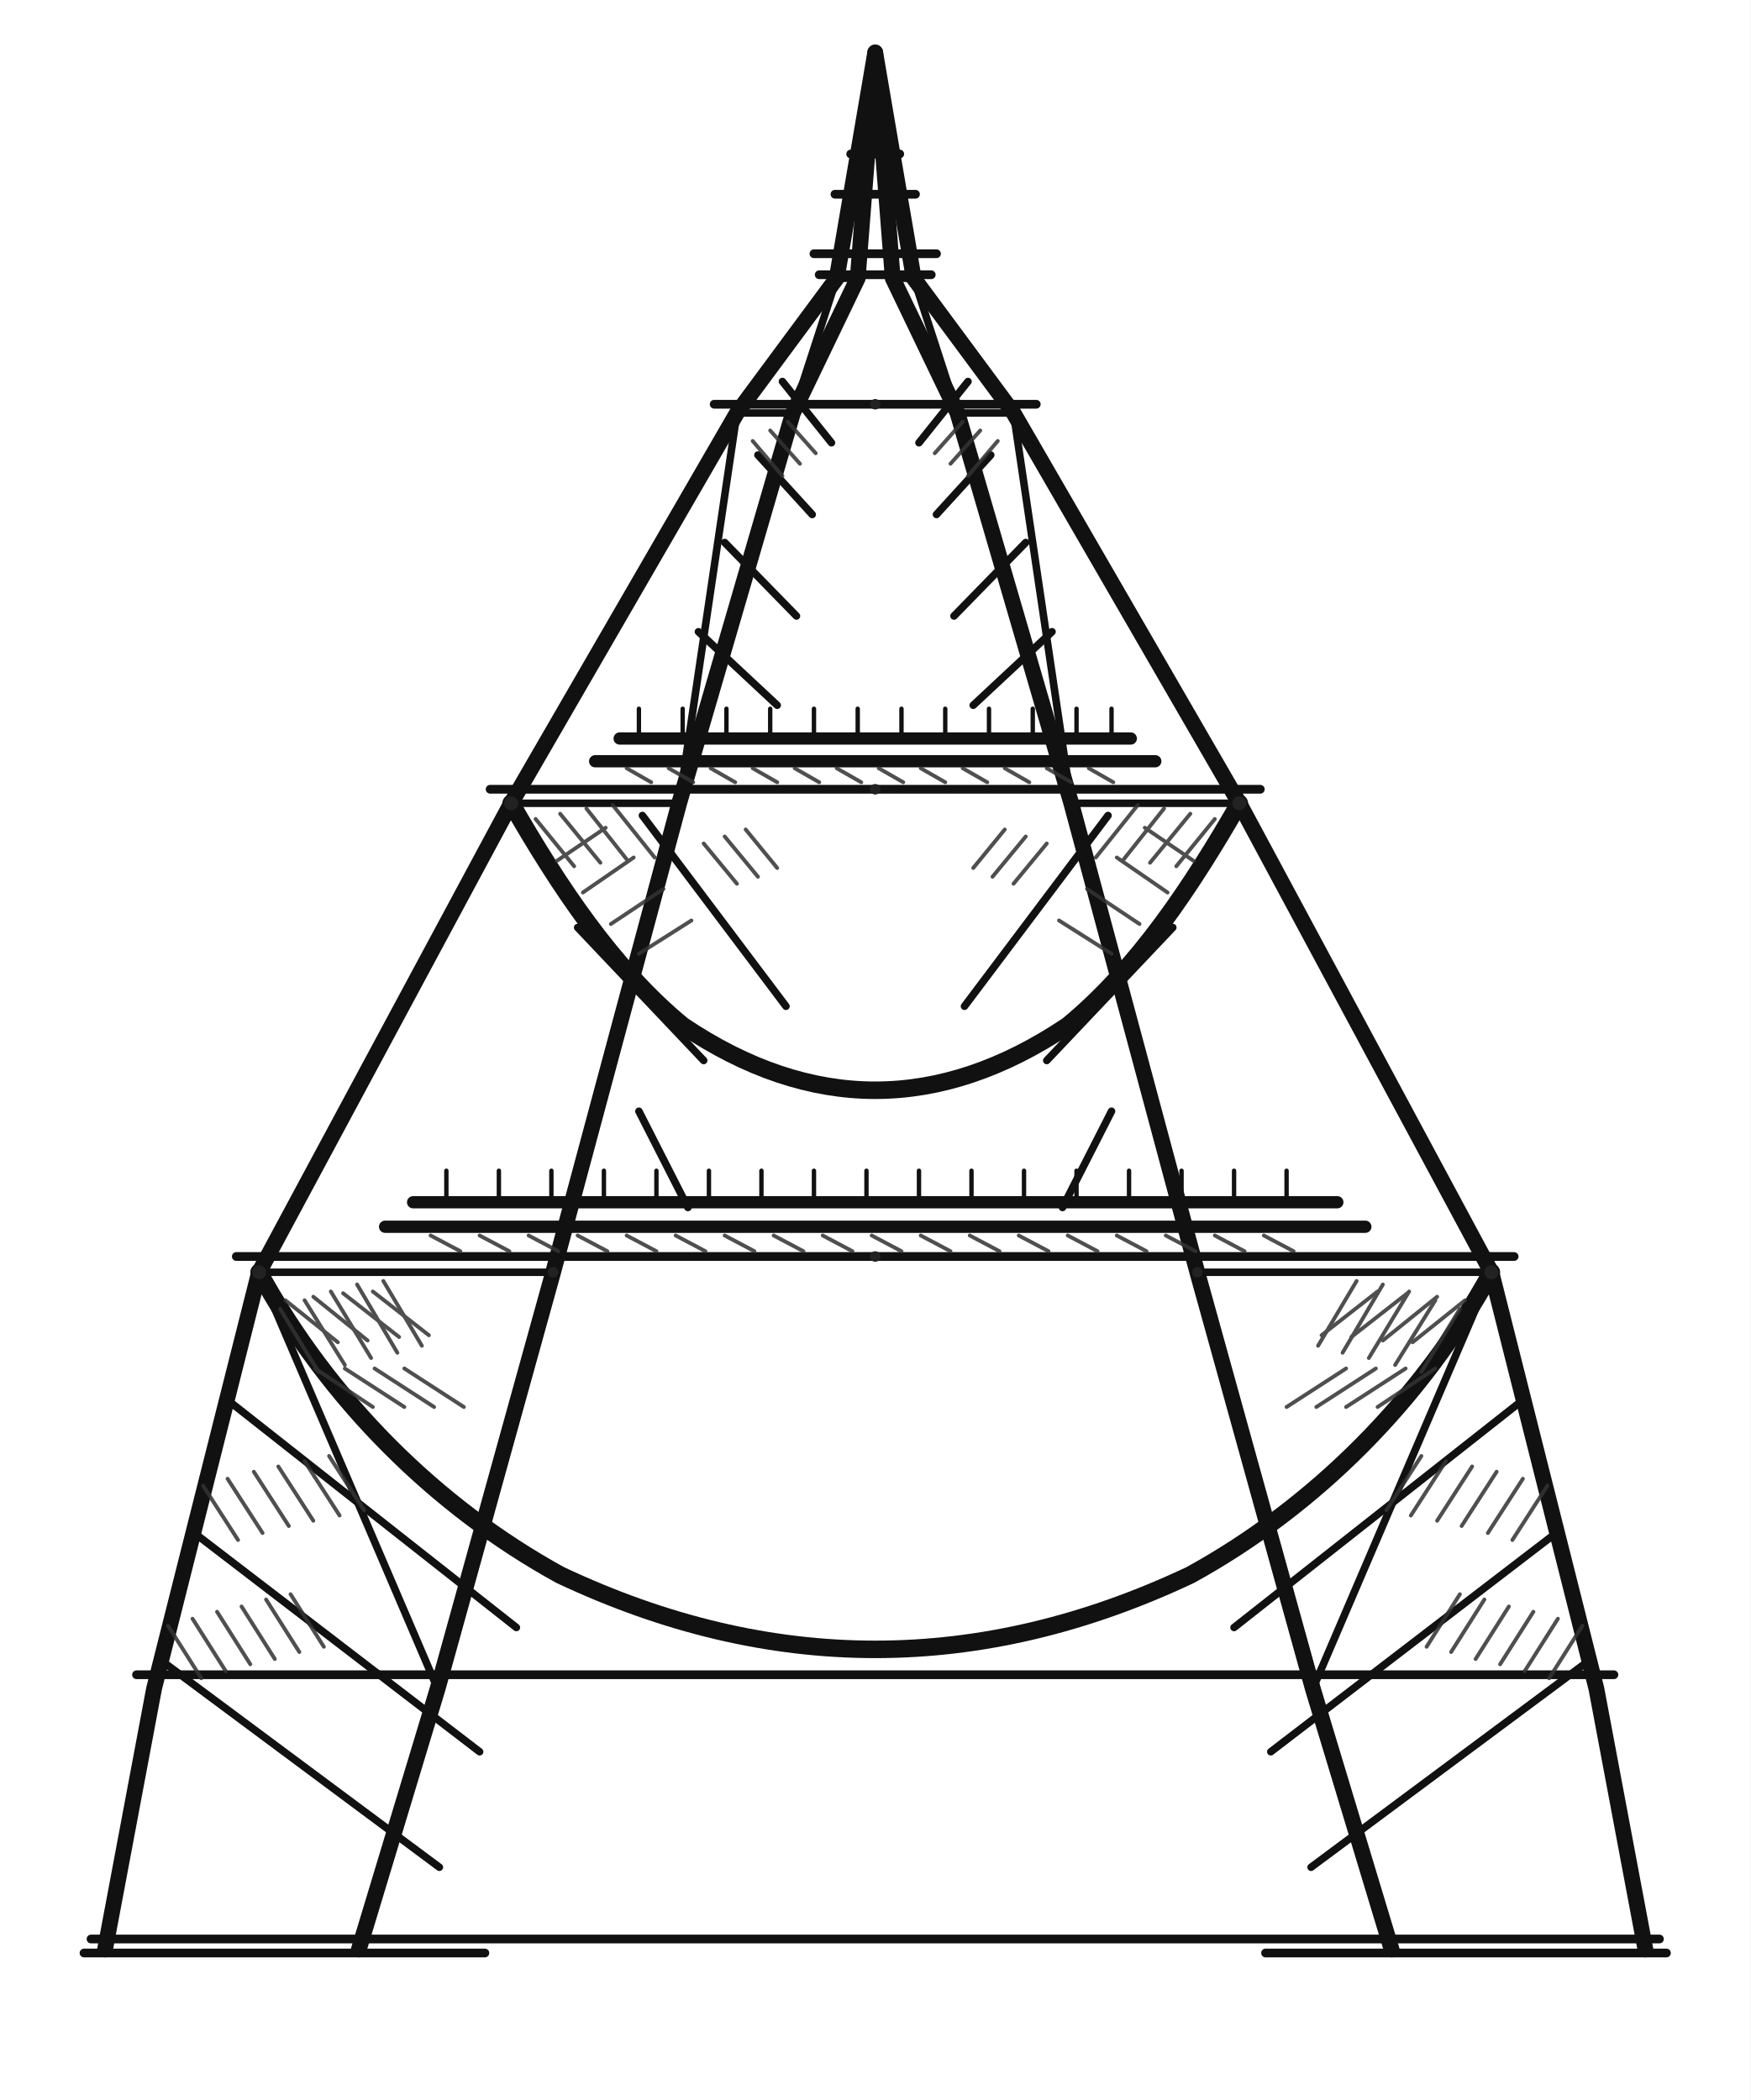
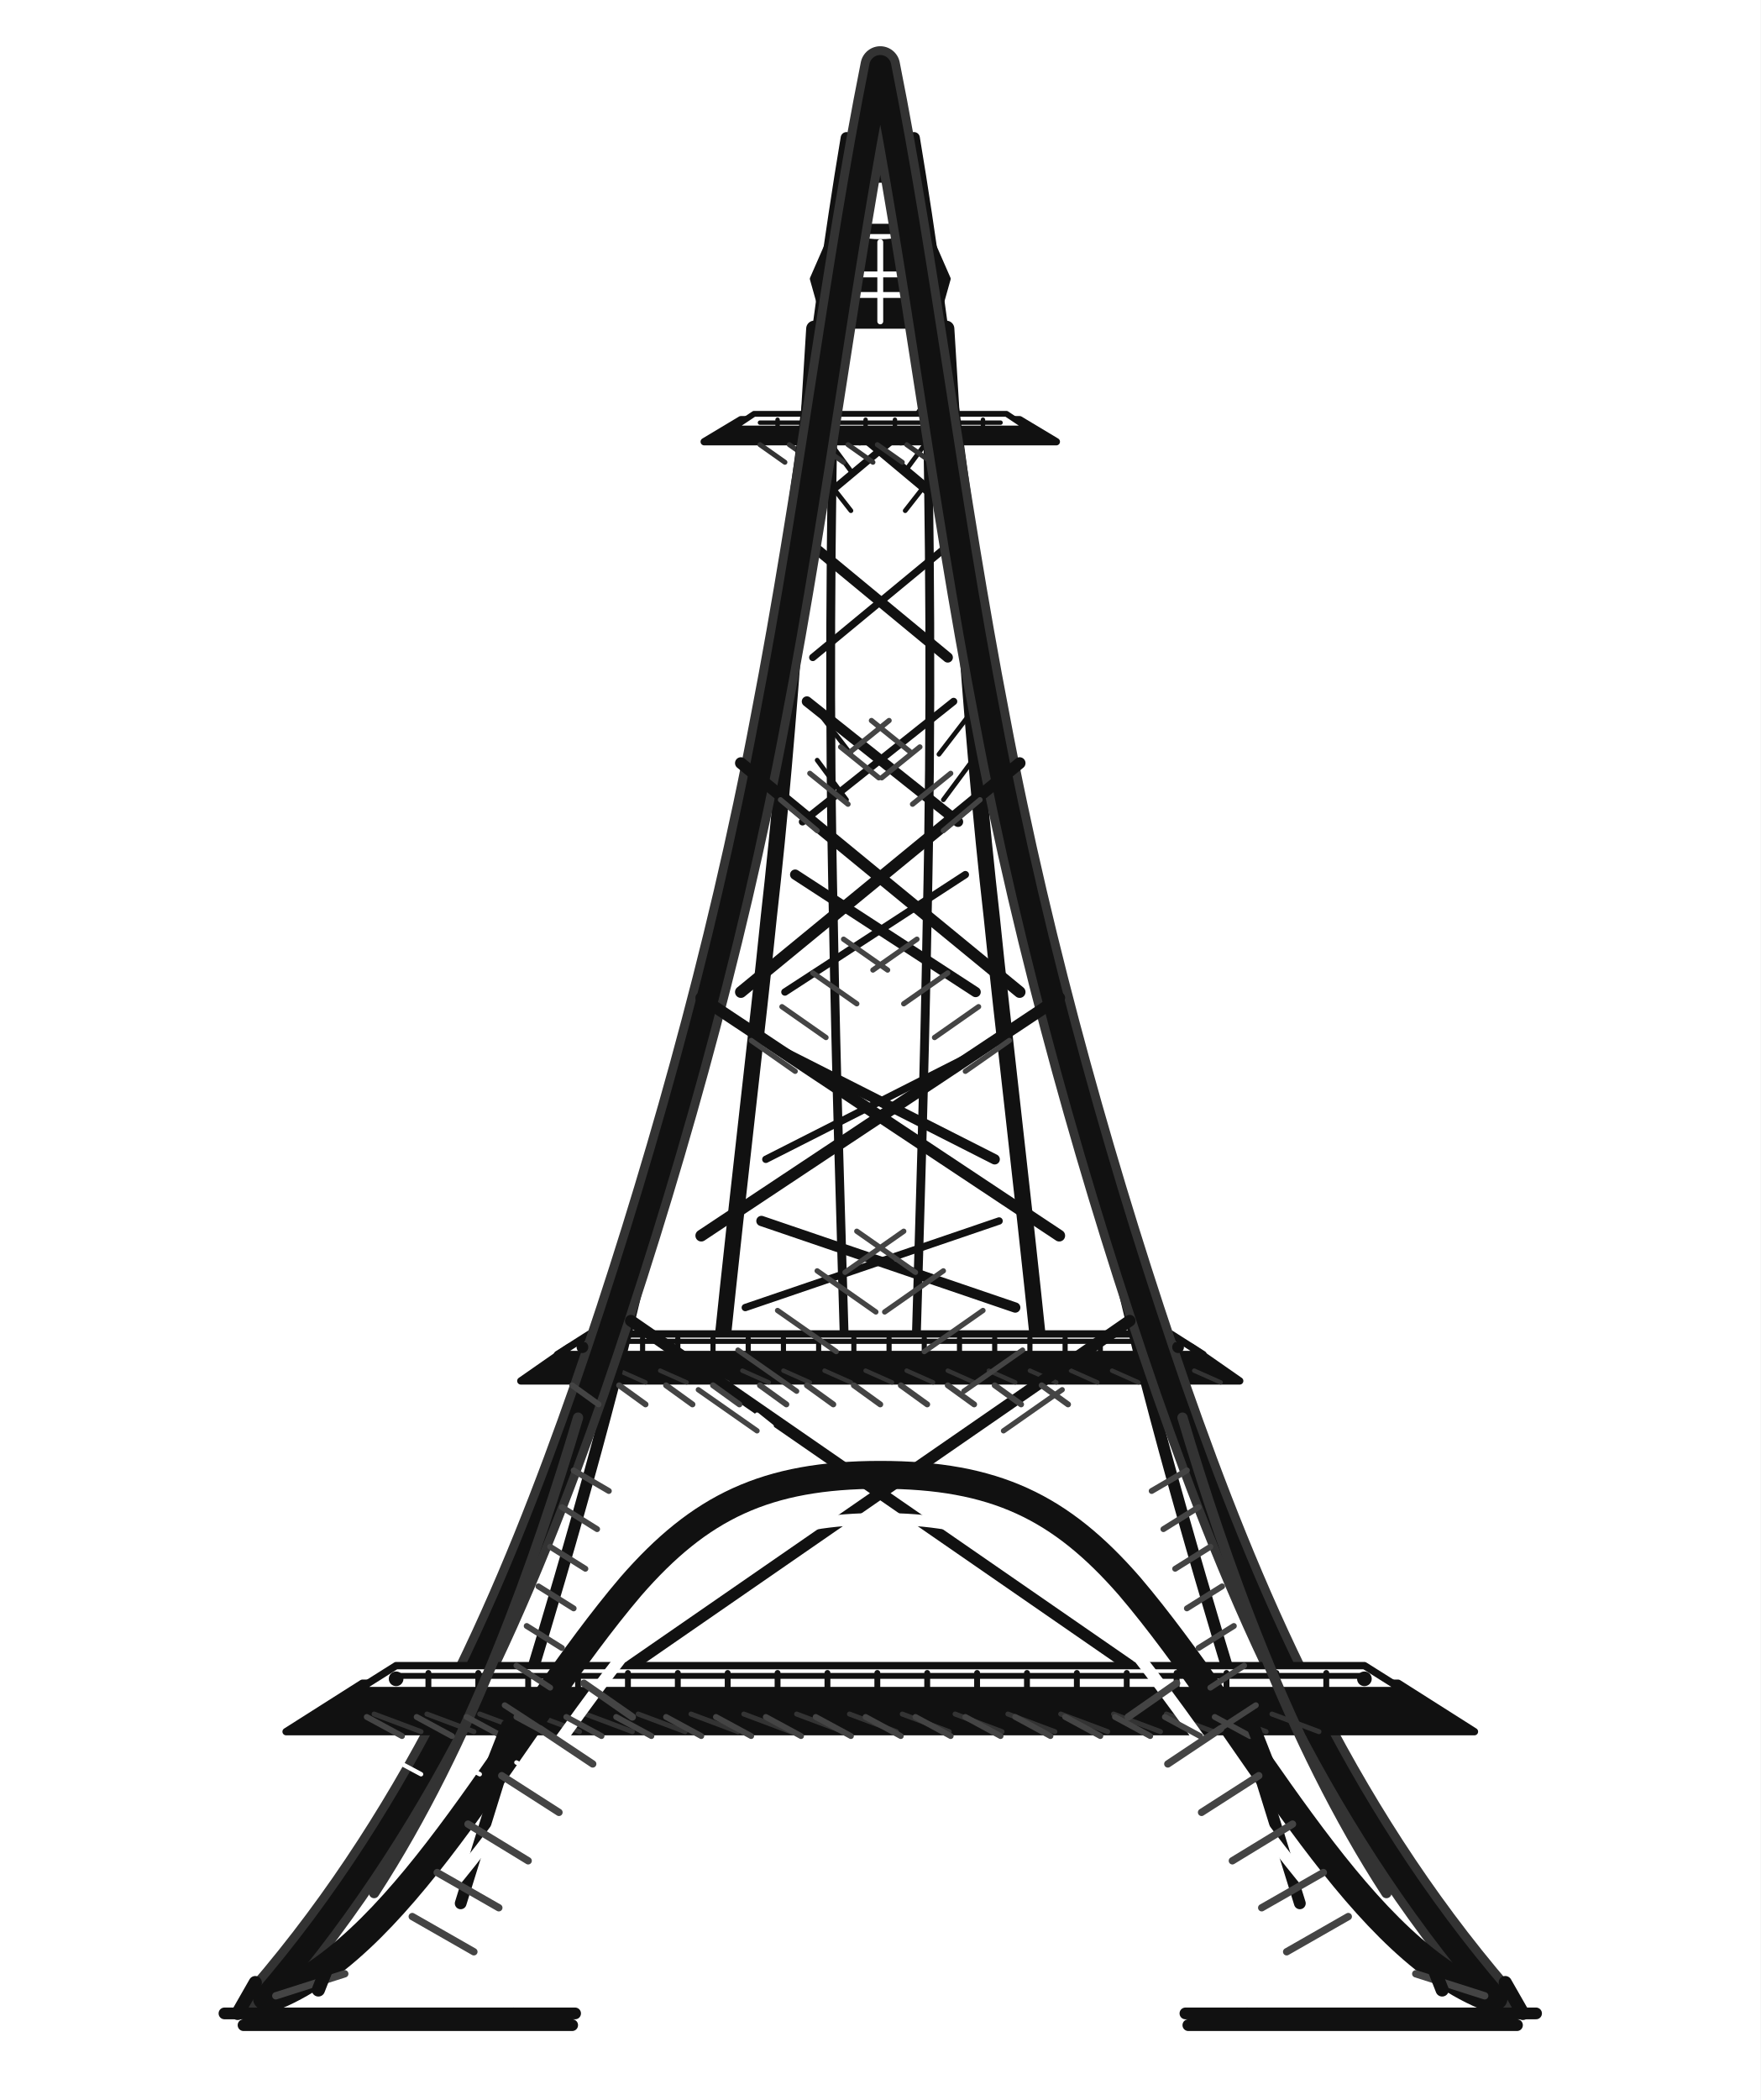
- <svg xmlns="http://www.w3.org/2000/svg" width="1000" height="1200" viewBox="0 0 1000 1200">
-   <rect width="1000" height="1200" fill="#fff" />
-   <g fill="none" stroke="#111" stroke-linecap="round" stroke-linejoin="round">
-     <g stroke-width="9">
-       <path d="M500 30 L478 159 L421 236 L292 459 L148 727 L88 965 L60 1114 M500 30 L522 159 L579 236 L708 459 L852 727 L912 965 L940 1114" />
-       <path d="M500 30 L490 159 L453 236 L388 459 L316 727 L250 965 L205 1114 M500 30 L510 159 L547 236 L612 459 L684 727 L750 965 L795 1114" />
+ <svg xmlns="http://www.w3.org/2000/svg" width="1200" height="1431" viewBox="0 0 1200 1431">
+   <rect width="1200" height="1431" fill="#fff" />
+   <g stroke="#111" stroke-linecap="round" stroke-linejoin="round">
+     <g fill="none">
+       <path d="M600 42V106M589 105L600 42 611 105M580 121H620M585 119V155M615 119V155M570 156H630" stroke-width="7" />
+       <path d="M568 158Q600 172 632 158L646 190 637 222 563 222 554 190Z" fill="#111" stroke-width="4" />
+       <path d="M566 187H634M563 201H637M575 165L581 219M600 165V219M625 165L619 219" stroke="#fff" stroke-width="4" />
+       <path d="M555 224C548 338 539 493 524 625 516 704 505 792 491 927M645 224C652 338 661 493 676 625 684 704 695 792 709 927" stroke-width="11" />
+       <path d="M569 225C566 359 565 490 568 625 570 737 573 827 576 930M631 225C634 359 635 490 632 625 630 737 627 827 624 930" stroke-width="6" />
+       <path d="M556 270L635 336M554 372L646 448M550 478L653 560M542 596L665 676M532 716L678 790M519 832L692 891" stroke-width="7" />
+       <path d="M644 270L565 336M646 372L554 448M650 478L547 560M658 596L535 676M668 716L522 790M681 832L508 891" stroke-width="5" />
+       <path d="M565 272l16 22m-18 4 17 23m-18 4 18 23M632 272l-15 22m17 4-17 23m18 4-18 23M560 488l20 26m-23 4 20 27m83-57-20 26m23 4-20 27" stroke-width="3.2" />
    </g>
-     <g stroke-width="5">
-       <path d="M468 157H532 M408 231H592 M280 451H720 M135 718H865 M78 957H922 M52 1108H948" />
-       <path d="M500 30V80 M486 88H514 M477 111H523 M465 145H535" />
+     <path d="M505 286H695L720 301H480Z" fill="#111" stroke-width="5" />
+     <path d="M514 282H686L701 292H499Z" fill="#fff" stroke-width="4" />
+     <path d="M518 288H682M530 286V297M550 286V299M570 286V300M590 286V300M610 286V300M630 286V300M650 286V299M670 286V297" fill="none" stroke-width="3" />
+     <path d="M518 303l17 12m3-12 17 12m3-12 17 12m3-12 17 12m3-12 17 12m3-12 17 12m3-12 17 12" fill="none" stroke="#333" stroke-width="3.4" />
+     <path d="M388 918H812L845 941H355Z" fill="#111" stroke-width="5" />
+     <path d="M402 909H798L820 923H380Z" fill="#fff" stroke-width="5" />
+     <path d="M401 914H799M414 912V924M438 912V925M462 912V925M486 912V925M510 912V925M534 912V925M558 912V925M582 912V925M606 912V925M630 912V925M654 912V925M678 912V925M702 912V925M726 912V925M750 912V925M774 912V924" fill="none" stroke-width="3.5" />
+     <path d="M394 934l18 8m10-8 18 8m10-8 18 8m10-8 18 8m10-8 18 8m10-8 18 8m10-8 18 8m10-8 18 8m10-8 18 8m10-8 18 8m10-8 18 8m10-8 18 8m10-8 18 8m10-8 18 8m10-8 18 8m10-8 18 8" fill="none" stroke="#333" stroke-width="3" />
+     <path d="M600 43C573 178 555 334 525 487C494 646 447 804 399 944C354 1072 294 1215 178 1365" fill="none" stroke-width="15" />
+     <path d="M600 43C627 178 645 334 675 487C706 646 753 804 801 944C846 1072 906 1215 1022 1365" fill="none" stroke-width="15" />
+     <path d="M577 94C554 231 541 374 514 511C485 663 452 807 418 944C387 1063 352 1175 314 1297" fill="none" stroke-width="8" />
+     <path d="M623 94C646 231 659 374 686 511C715 663 748 807 782 944C813 1063 848 1175 886 1297" fill="none" stroke-width="8" />
+     <path d="M600 45C573 180 555 335 525 490C495 650 449 810 402 946C354 1083 292 1232 180 1362M600 45C627 180 645 335 675 490C705 650 751 810 798 946C846 1083 908 1232 1020 1362" fill="none" stroke="#333" stroke-width="27" />
+     <path d="M600 45C573 180 555 335 525 490C495 650 449 810 402 946C354 1083 292 1232 180 1362M600 45C627 180 645 335 675 490C705 650 751 810 798 946C846 1083 908 1232 1020 1362" fill="none" stroke="#fff" stroke-width="7" />
+     <path d="M600 45C573 180 555 335 525 490C495 650 449 810 402 946C354 1083 292 1232 180 1362M600 45C627 180 645 335 675 490C705 650 751 810 798 946C846 1083 908 1232 1020 1362" fill="none" stroke="#111" stroke-width="15" />
+     <g fill="none" stroke-width="8">
+       <path d="M505 520L695 676M695 520L505 676M478 680L722 842M722 680L478 842" />
+       <path d="M430 900L770 1135M770 900L430 1135" />
    </g>
-     <g stroke-width="10">
-       <path d="M292 459 C319 506 350 553 390 586 Q500 660 610 586 C650 553 681 506 708 459" />
-       <path d="M148 727 C188 800 249 861 320 900 Q500 985 680 900 C751 861 812 800 852 727" />
+     <g fill="none" stroke="#444" stroke-width="3.6">
+       <path d="M532 545l25 21m-5-39 26 21m-5-39 26 21m-5-39 26 21M668 545l-25 21m5-39-26 21m5-39-26 21m5-39-26 21" />
+       <path d="M512 709l30 21m-9-44 30 21m-9-44 30 21m-9-44 30 21M688 709l-30 21m9-44-30 21m9-44-30 21m9-44-30 21" />
+       <path d="M476 947l40 28m-13-55 40 28m-13-55 40 28m-13-55 40 28m-13-55 40 28M724 947l-40 28m13-55-40 28m13-55-40 28m13-55-40 28m13-55-40 28" />
    </g>
-     <g stroke-width="7">
-       <path d="M354 422H646 M340 435H660 M236 687H764 M220 701H780" />
-     </g>
-     <g stroke-width="2.5">
-       <path d="M365 405V422 M390 405V422 M415 405V422 M440 405V422 M465 405V422 M490 405V422 M515 405V422 M540 405V422 M565 405V422 M590 405V422 M615 405V422 M635 405V422" />
-       <path d="M255 669V687 M285 669V687 M315 669V687 M345 669V687 M375 669V687 M405 669V687 M435 669V687 M465 669V687 M495 669V687 M525 669V687 M555 669V687 M585 669V687 M615 669V687 M645 669V687 M675 669V687 M705 669V687 M735 669V687" />
-     </g>
-     <g stroke-width="4.3">
-       <path d="M148 727L316 727L205 1114 M852 727L684 727L795 1114 M148 727L250 965L316 727 M852 727L750 965L684 727" />
-       <path d="M130 800L295 930 M111 876L274 1001 M95 951L251 1067 M870 800L705 930 M889 876L726 1001 M905 951L749 1067" />
-       <path d="M292 459L388 459L316 727 M708 459L612 459L684 727 M292 459L421 236L388 459 M708 459L579 236L612 459" />
-       <path d="M330 530L402 606 M367 466L449 575 M670 530L598 606 M633 466L551 575 M365 635L393 690 M635 635L607 690" />
-       <path d="M421 236L453 236L388 459 M579 236L547 236L612 459 M453 236L478 159L490 159 M547 236L522 159L510 159" />
-       <path d="M433 260L464 294 M447 218L475 253 M566 260L535 294 M553 218L525 253 M414 310L455 352 M586 310L545 352 M399 361L444 403 M601 361L556 403" />
-     </g>
-     <g stroke="#333" stroke-width="2.2" opacity=".86">
-       <path d="M160 748l22 36 M174 743l23 37 M189 738l23 38 M204 734l23 39 M219 732l22 37 M834 748l-22 36 M820 743l-23 37 M805 738l-23 38 M790 734l-23 39 M775 732l-22 37" />
-       <path d="M180 782l33 22 M197 782l34 22 M214 782l34 22 M231 782l34 22 M820 782l-33 22 M803 782l-34 22 M786 782l-34 22 M769 782l-34 22" />
-       <path d="M116 849l20 31 M130 845l20 31 M145 841l20 31 M159 838l20 31 M174 835l20 31 M188 832l20 31 M884 849l-20 31 M870 845l-20 31 M855 841l-20 31 M841 838l-20 31 M826 835l-20 31 M812 832l-20 31" />
-       <path d="M96 929l19 30 M110 925l19 30 M124 921l19 30 M138 918l19 30 M152 914l19 30 M166 911l19 30 M904 929l-19 30 M890 925l-19 30 M876 921l-19 30 M862 918l-19 30 M848 914l-19 30 M834 911l-19 30" />
-       <path d="M306 468l22 27 M320 465l23 28 M335 462l23 29 M350 460l24 30 M694 468l-22 27 M680 465l-23 28 M665 462l-23 29 M650 460l-24 30" />
-       <path d="M318 492l28-19 M333 510l29-20 M349 528l30-20 M365 545l30-19 M682 492l-28-19 M667 510l-29-20 M651 528l-30-20 M635 545l-30-19" />
-       <path d="M163 743l30 24 M179 741l31 25 M196 739l32 25 M213 738l32 25 M837 743l-30 24 M821 741l-31 25 M804 739l-32 25 M787 738l-32 25" />
-       <path d="M430 252l17 20 M440 246l17 19 M450 241l16 18 M570 252l-17 20 M560 246l-17 19 M550 241l-16 18 M402 482l19 23 M414 478l19 23 M426 474l18 22 M598 482l-19 23 M586 478l-19 23 M574 474l-18 22" />
-       <path d="M358 439l14 8 M382 439l14 8 M406 439l14 8 M430 439l14 8 M454 439l14 8 M478 439l14 8 M502 439l14 8 M526 439l14 8 M550 439l14 8 M574 439l14 8 M598 439l14 8 M622 439l14 8" />
-       <path d="M246 706l17 9 M274 706l17 9 M302 706l17 9 M330 706l17 9 M358 706l17 9 M386 706l17 9 M414 706l17 9 M442 706l17 9 M470 706l17 9 M498 706l17 9 M526 706l17 9 M554 706l17 9 M582 706l17 9 M610 706l17 9 M638 706l17 9 M666 706l17 9 M694 706l17 9 M722 706l17 9" />
-     </g>
-     <g fill="#222" stroke="none">
-       <circle cx="292" cy="459" r="4" />
-       <circle cx="708" cy="459" r="4" />
-       <circle cx="148" cy="727" r="4" />
-       <circle cx="852" cy="727" r="4" />
-       <circle cx="316" cy="727" r="3" />
-       <circle cx="684" cy="727" r="3" />
-       <circle cx="500" cy="231" r="3" />
-       <circle cx="500" cy="451" r="3" />
-       <circle cx="500" cy="718" r="3" />
-     </g>
-     <g stroke-width="5">
-       <path d="M48 1116H277 M723 1116H952" />
+     <path d="M247 1147H953L1005 1180H195Z" fill="#111" stroke-width="5" />
+     <path d="M270 1135H930L957 1152H243Z" fill="#fff" stroke-width="5" />
+     <path d="M270 1142H930M292 1140V1155M326 1140V1156M360 1140V1157M394 1140V1158M428 1140V1158M462 1140V1159M496 1140V1159M530 1140V1159M564 1140V1159M598 1140V1159M632 1140V1159M666 1140V1159M700 1140V1159M734 1140V1158M768 1140V1158M802 1140V1157M836 1140V1156M870 1140V1155M904 1140V1155" fill="none" stroke-width="4" />
+     <path d="M255 1168l32 12m4-12 32 12m4-12 32 12m4-12 32 12m4-12 32 12m4-12 32 12m4-12 32 12m4-12 32 12m4-12 32 12m4-12 32 12m4-12 32 12m4-12 32 12m4-12 32 12m4-12 32 12m4-12 32 12m4-12 32 12m4-12 32 12m4-12 32 12" fill="none" stroke="#333" stroke-width="3.4" />
+     <path d="M188 1360C279 1322 350 1175 430 1081C477 1027 522 1005 600 1005C678 1005 723 1027 770 1081C850 1175 921 1322 1012 1360" fill="none" stroke="#111" stroke-width="19" />
+     <path d="M222 1362C309 1313 378 1178 449 1099C490 1053 534 1035 600 1035C666 1035 710 1053 751 1099C822 1178 891 1313 978 1362" fill="none" stroke="#fff" stroke-width="8" />
+     <path d="M188 1360L235 1345M1012 1360L965 1345M281 1306l42 24m-25-54 42 24m-21-57 41 25m-18-58 39 25m-13-57 36 24m-6-55 33 23M919 1306l-42 24m25-54-42 24m21-57-41 25m18-58-39 25m13-57-36 24m6-55-33 23" fill="none" stroke="#444" stroke-width="5" />
+     <path d="M394 966C366 1060 322 1187 255 1290M806 966C834 1060 878 1187 945 1290" fill="none" stroke="#333" stroke-width="7" />
+     <path d="M391 1002l24 14m-32 11 24 15m-32 12 24 15m-32 12 24 15m-32 12 24 15m-31 12 23 15m-31 12 23 15M809 1002l-24 14m32 11-24 15m32 12-24 15m32 12-24 15m32 12-24 15m31 12-23 15m31 12-23 15" fill="none" stroke="#444" stroke-width="4" />
+     <path d="M390 944l18 13m14-13 18 13m14-13 18 13m14-13 18 13m14-13 18 13m14-13 18 13m14-13 18 13m14-13 18 13m14-13 18 13m14-13 18 13m14-13 18 13M250 1170l24 13m10-13 24 13m10-13 24 13m10-13 24 13m10-13 24 13m10-13 24 13m10-13 24 13m10-13 24 13m10-13 24 13m10-13 24 13m10-13 24 13m10-13 24 13m10-13 24 13m10-13 24 13m10-13 24 13m10-13 24 13m10-13 24 13m10-13 24 13" fill="none" stroke="#444" stroke-width="4" />
+     <path d="M452 964l10 8m22-8 10 8m22-8 10 8m22-8 10 8m22-8 10 8m22-8 10 8m-350 229 15 8m25-8 15 8m25-8 15 8m25-8 15 8m25-8 15 8m25-8 15 8m25-8 15 8m25-8 15 8m25-8 15 8m25-8 15 8m25-8 15 8m25-8 15 8" fill="none" stroke="#fff" stroke-width="3" />
+     <path d="M153 1372H392M808 1372H1047M166 1380H390M810 1380H1034" fill="none" stroke-width="8" />
+     <path d="M174 1351l-12 21m64-39-9 23m129-180-11 28M1026 1351l12 21m-64-39 9 23m-129-180 11 28" fill="none" stroke="#111" stroke-width="9" />
+     <g fill="#111" stroke="none">
+       <circle cx="270" cy="1144" r="5" />
+       <circle cx="930" cy="1144" r="5" />
+       <circle cx="397" cy="918" r="4" />
+       <circle cx="803" cy="918" r="4" />
+       <circle cx="586" cy="300" r="3.5" />
+       <circle cx="614" cy="300" r="3.5" />
+       <circle cx="350" cy="1372" r="4" />
+       <circle cx="850" cy="1372" r="4" />
    </g>
  </g>
</svg>
